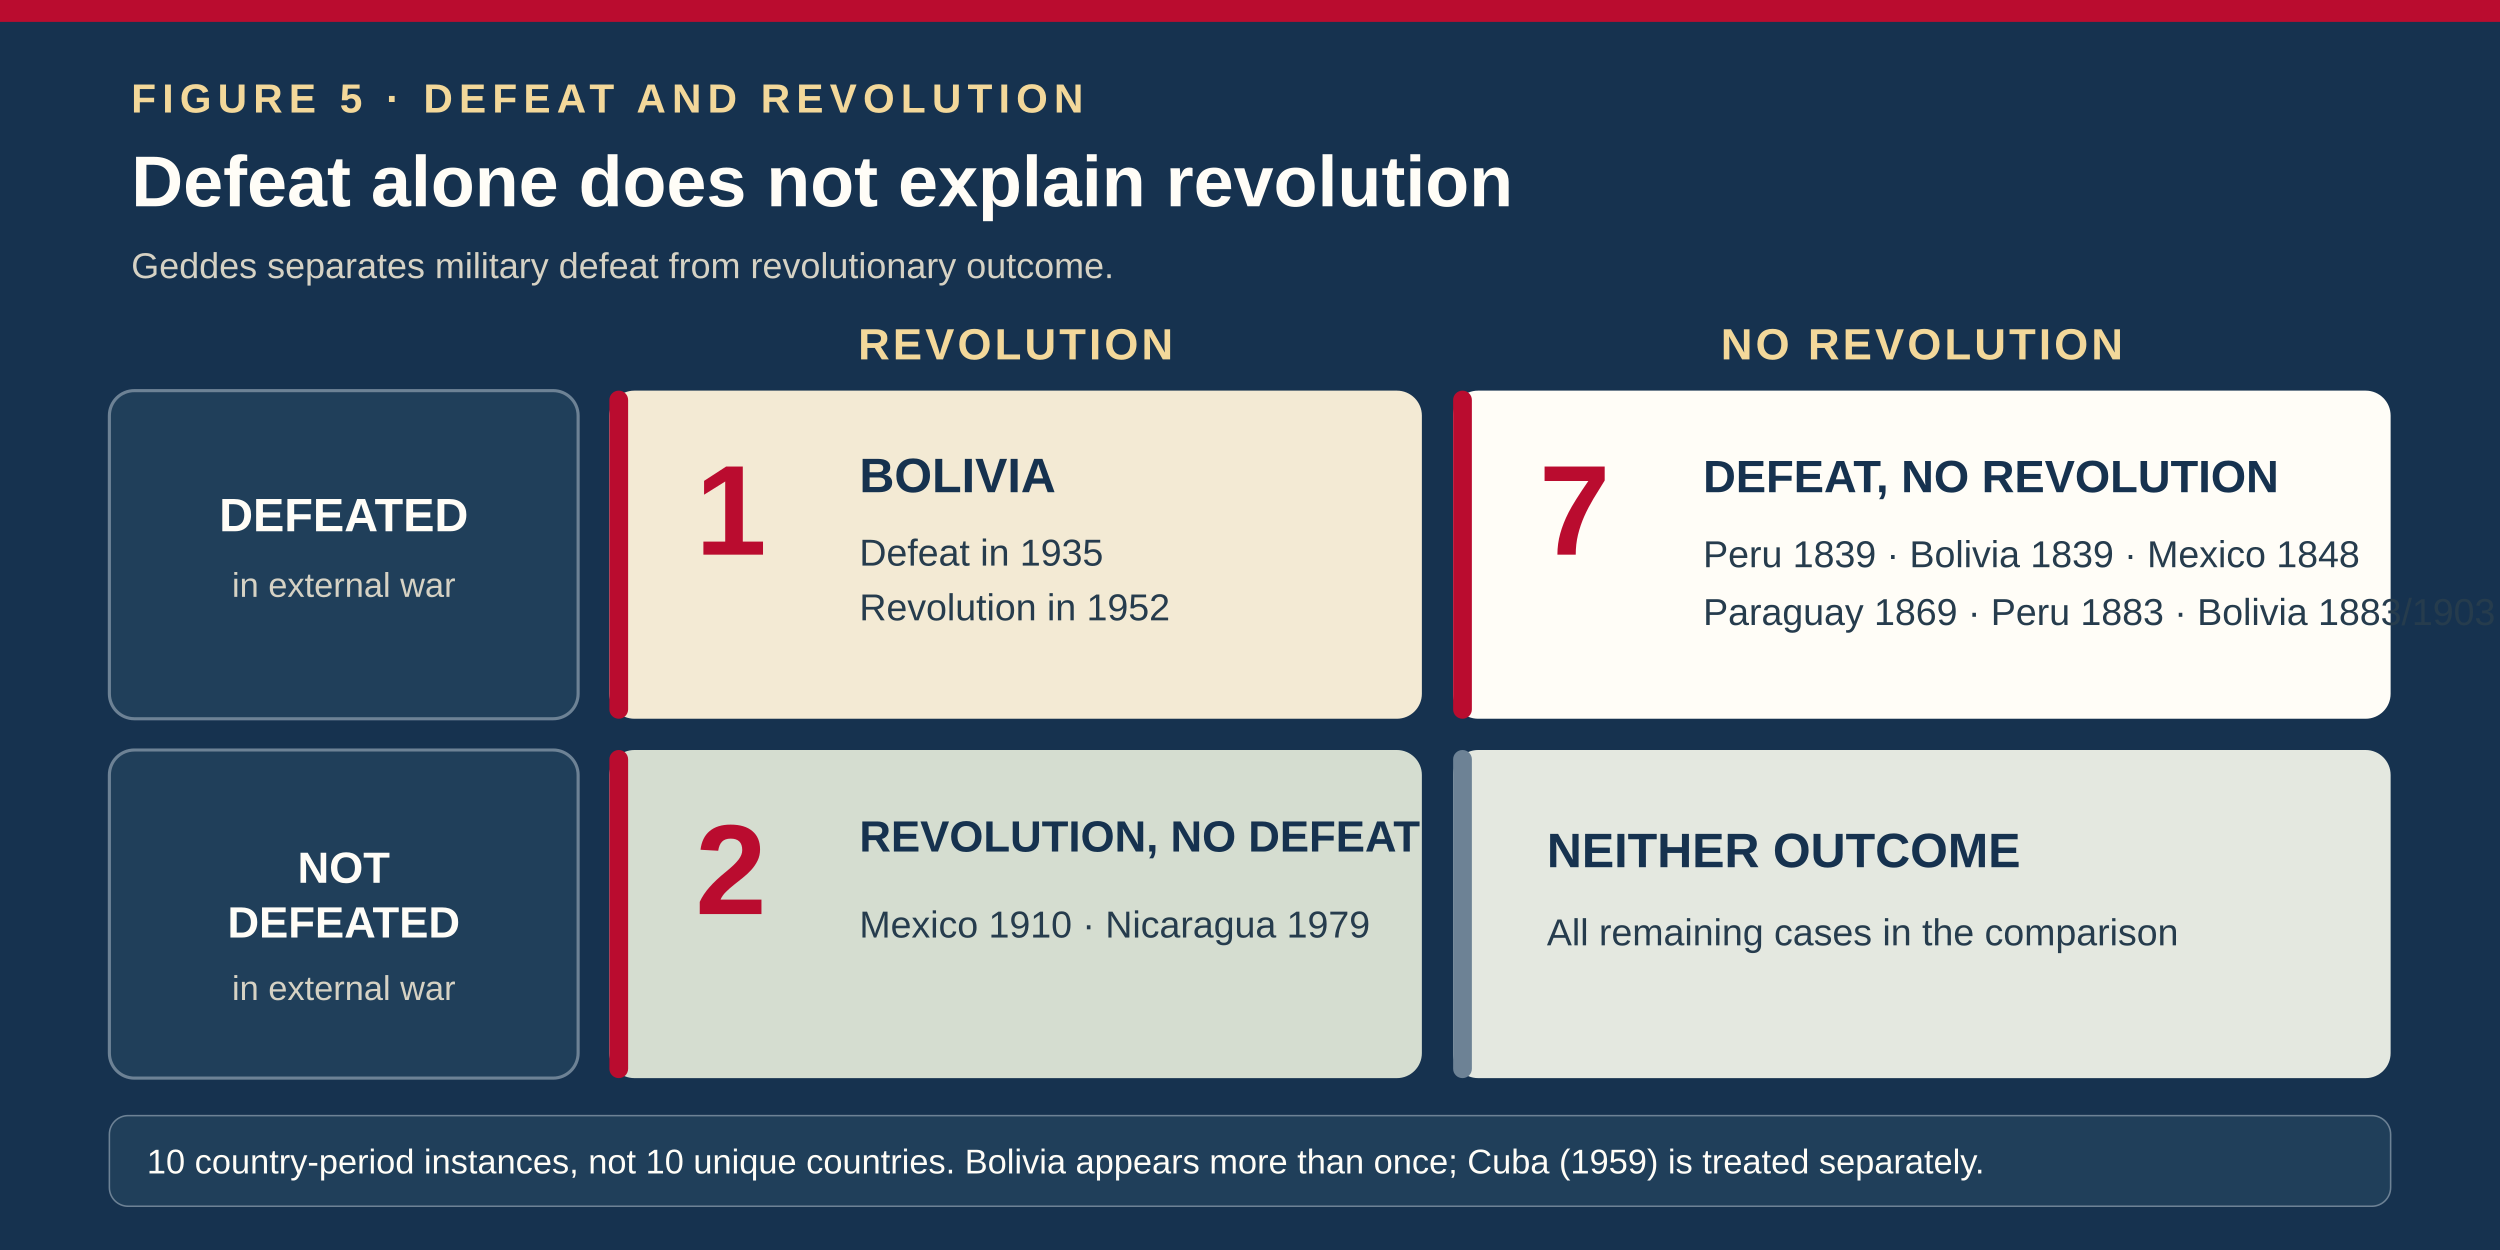
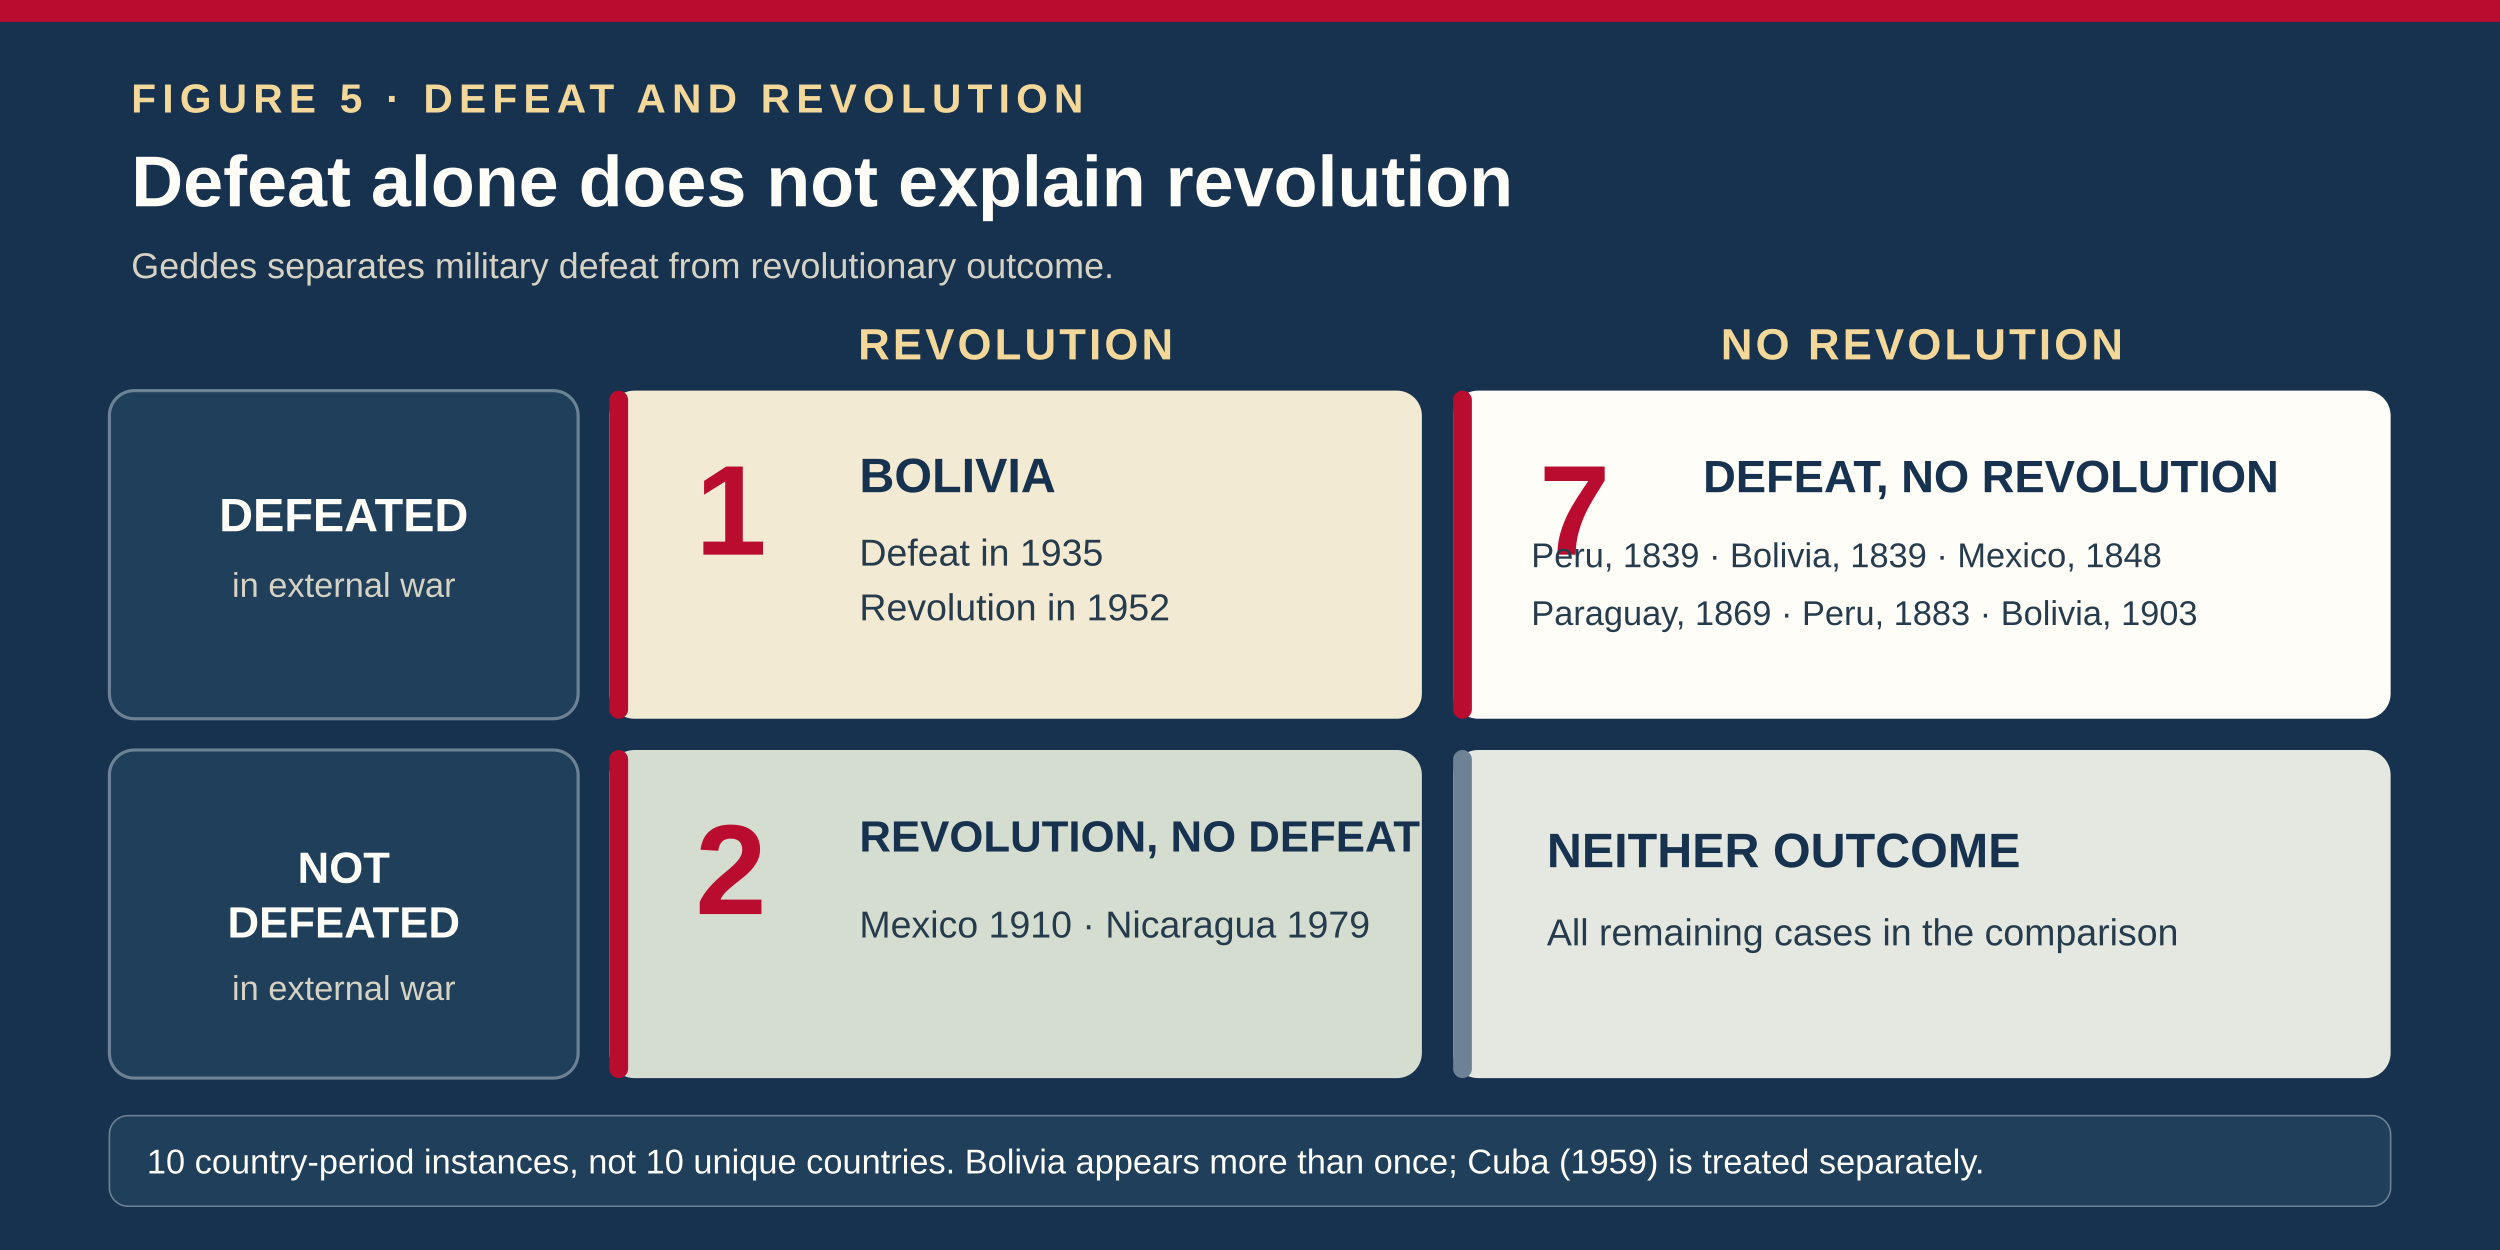
<svg xmlns="http://www.w3.org/2000/svg" viewBox="0 0 1600 800" role="img" aria-label="Geddes case matrix: one defeated country had a revolution, seven defeated cases did not, two revolutions occurred without the recorded defeat, and the remaining cases had neither outcome.">
  <rect width="1600" height="800" fill="#16324f" />
  <rect width="1600" height="14" fill="#ba0c2f" />
  <text x="84" y="72" fill="#f3d89a" font-family="Arial, sans-serif" font-size="26" font-weight="700" letter-spacing="4">FIGURE 5 · DEFEAT AND REVOLUTION</text>
  <text x="84" y="132" fill="#fffdf7" font-family="Arial, sans-serif" font-size="46" font-weight="700">Defeat alone does not explain revolution</text>
  <text x="84" y="178" fill="#d6d2c4" font-family="Arial, sans-serif" font-size="23">Geddes separates military defeat from revolutionary outcome.</text>
  <text x="650" y="230" fill="#f3d89a" font-family="Arial, sans-serif" font-size="28" font-weight="700" letter-spacing="2" text-anchor="middle">REVOLUTION</text>
  <text x="1230" y="230" fill="#f3d89a" font-family="Arial, sans-serif" font-size="28" font-weight="700" letter-spacing="2" text-anchor="middle">NO REVOLUTION</text>
  <rect x="70" y="250" width="300" height="210" rx="16" fill="#203f5a" stroke="#6d8295" stroke-width="2" />
  <text x="220" y="340" fill="#fffdf7" font-family="Arial, sans-serif" font-size="30" font-weight="700" text-anchor="middle">DEFEATED</text>
  <text x="220" y="382" fill="#d6d2c4" font-family="Arial, sans-serif" font-size="22" text-anchor="middle">in external war</text>
  <rect x="390" y="250" width="520" height="210" rx="16" fill="#f3ead4" />
  <rect x="390" y="250" width="12" height="210" rx="6" fill="#ba0c2f" />
  <text x="445" y="355" fill="#ba0c2f" font-family="Arial, sans-serif" font-size="82" font-weight="700">1</text>
  <text x="550" y="315" fill="#16324f" font-family="Arial, sans-serif" font-size="31" font-weight="700">BOLIVIA</text>
  <text x="550" y="362" fill="#263c4d" font-family="Arial, sans-serif" font-size="24">Defeat in 1935</text>
  <text x="550" y="397" fill="#263c4d" font-family="Arial, sans-serif" font-size="24">Revolution in 1952</text>
  <rect x="930" y="250" width="600" height="210" rx="16" fill="#fffdf7" />
  <rect x="930" y="250" width="12" height="210" rx="6" fill="#ba0c2f" />
  <text x="985" y="355" fill="#ba0c2f" font-family="Arial, sans-serif" font-size="82" font-weight="700">7</text>
  <text x="1090" y="315" fill="#16324f" font-family="Arial, sans-serif" font-size="29" font-weight="700">DEFEAT, NO REVOLUTION</text>
-   <text x="1090" y="363" fill="#263c4d" font-family="Arial, sans-serif" font-size="24">Peru 1839 · Bolivia 1839 · Mexico 1848</text>
-   <text x="1090" y="400" fill="#263c4d" font-family="Arial, sans-serif" font-size="24">Paraguay 1869 · Peru 1883 · Bolivia 1883/1903</text>
+   <text x="980" y="363" fill="#263c4d" font-family="Arial, sans-serif" font-size="22">Peru, 1839 · Bolivia, 1839 · Mexico, 1848</text>
+   <text x="980" y="400" fill="#263c4d" font-family="Arial, sans-serif" font-size="22">Paraguay, 1869 · Peru, 1883 · Bolivia, 1903</text>
  <rect x="70" y="480" width="300" height="210" rx="16" fill="#203f5a" stroke="#6d8295" stroke-width="2" />
  <text x="220" y="565" fill="#fffdf7" font-family="Arial, sans-serif" font-size="28" font-weight="700" text-anchor="middle">NOT</text>
  <text x="220" y="600" fill="#fffdf7" font-family="Arial, sans-serif" font-size="28" font-weight="700" text-anchor="middle">DEFEATED</text>
  <text x="220" y="640" fill="#d6d2c4" font-family="Arial, sans-serif" font-size="22" text-anchor="middle">in external war</text>
  <rect x="390" y="480" width="520" height="210" rx="16" fill="#d5ddd0" />
  <rect x="390" y="480" width="12" height="210" rx="6" fill="#ba0c2f" />
  <text x="445" y="585" fill="#ba0c2f" font-family="Arial, sans-serif" font-size="82" font-weight="700">2</text>
  <text x="550" y="545" fill="#16324f" font-family="Arial, sans-serif" font-size="28" font-weight="700">REVOLUTION, NO DEFEAT</text>
  <text x="550" y="600" fill="#263c4d" font-family="Arial, sans-serif" font-size="24">Mexico 1910 · Nicaragua 1979</text>
  <rect x="930" y="480" width="600" height="210" rx="16" fill="#e4e8e0" />
  <rect x="930" y="480" width="12" height="210" rx="6" fill="#6d8295" />
  <text x="990" y="555" fill="#16324f" font-family="Arial, sans-serif" font-size="31" font-weight="700">NEITHER OUTCOME</text>
  <text x="990" y="605" fill="#263c4d" font-family="Arial, sans-serif" font-size="24">All remaining cases in the comparison</text>
  <rect x="70" y="714" width="1460" height="58" rx="12" fill="#203f5a" stroke="#6d8295" stroke-width="1" />
  <text x="94" y="751" fill="#fffdf7" font-family="Arial, sans-serif" font-size="22">10 country-period instances, not 10 unique countries. Bolivia appears more than once; Cuba (1959) is treated separately.</text>
</svg>
